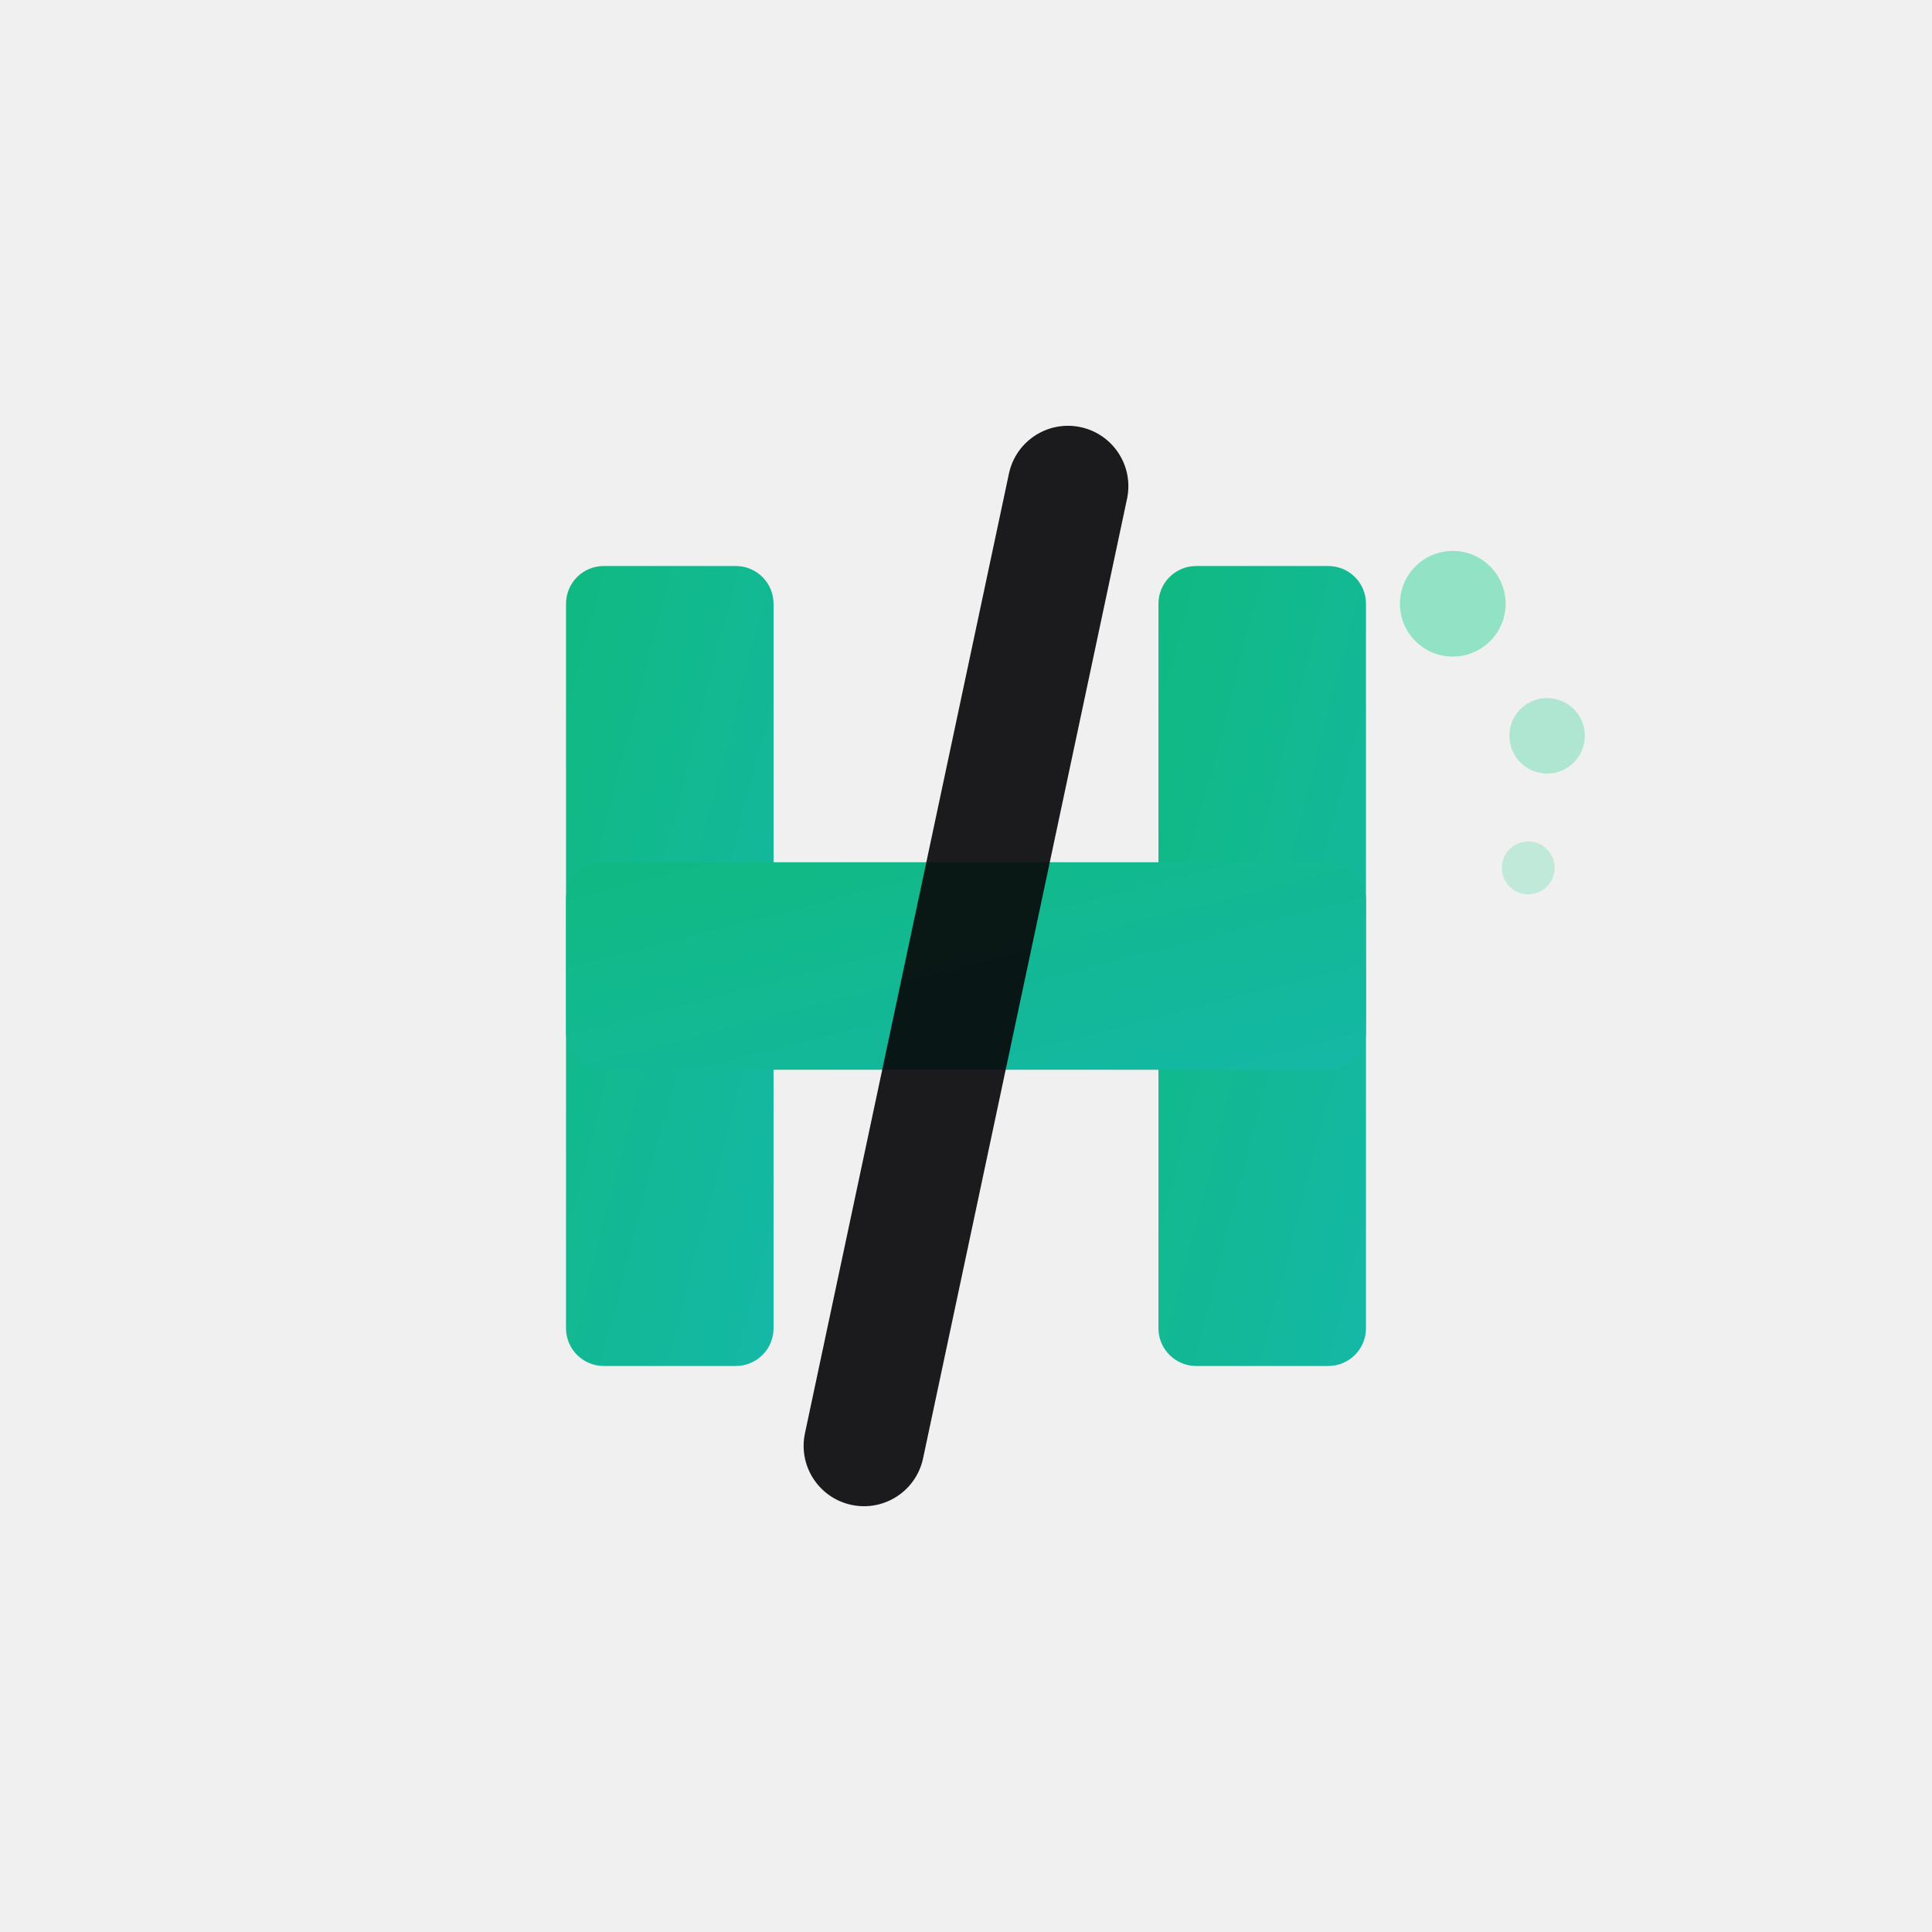
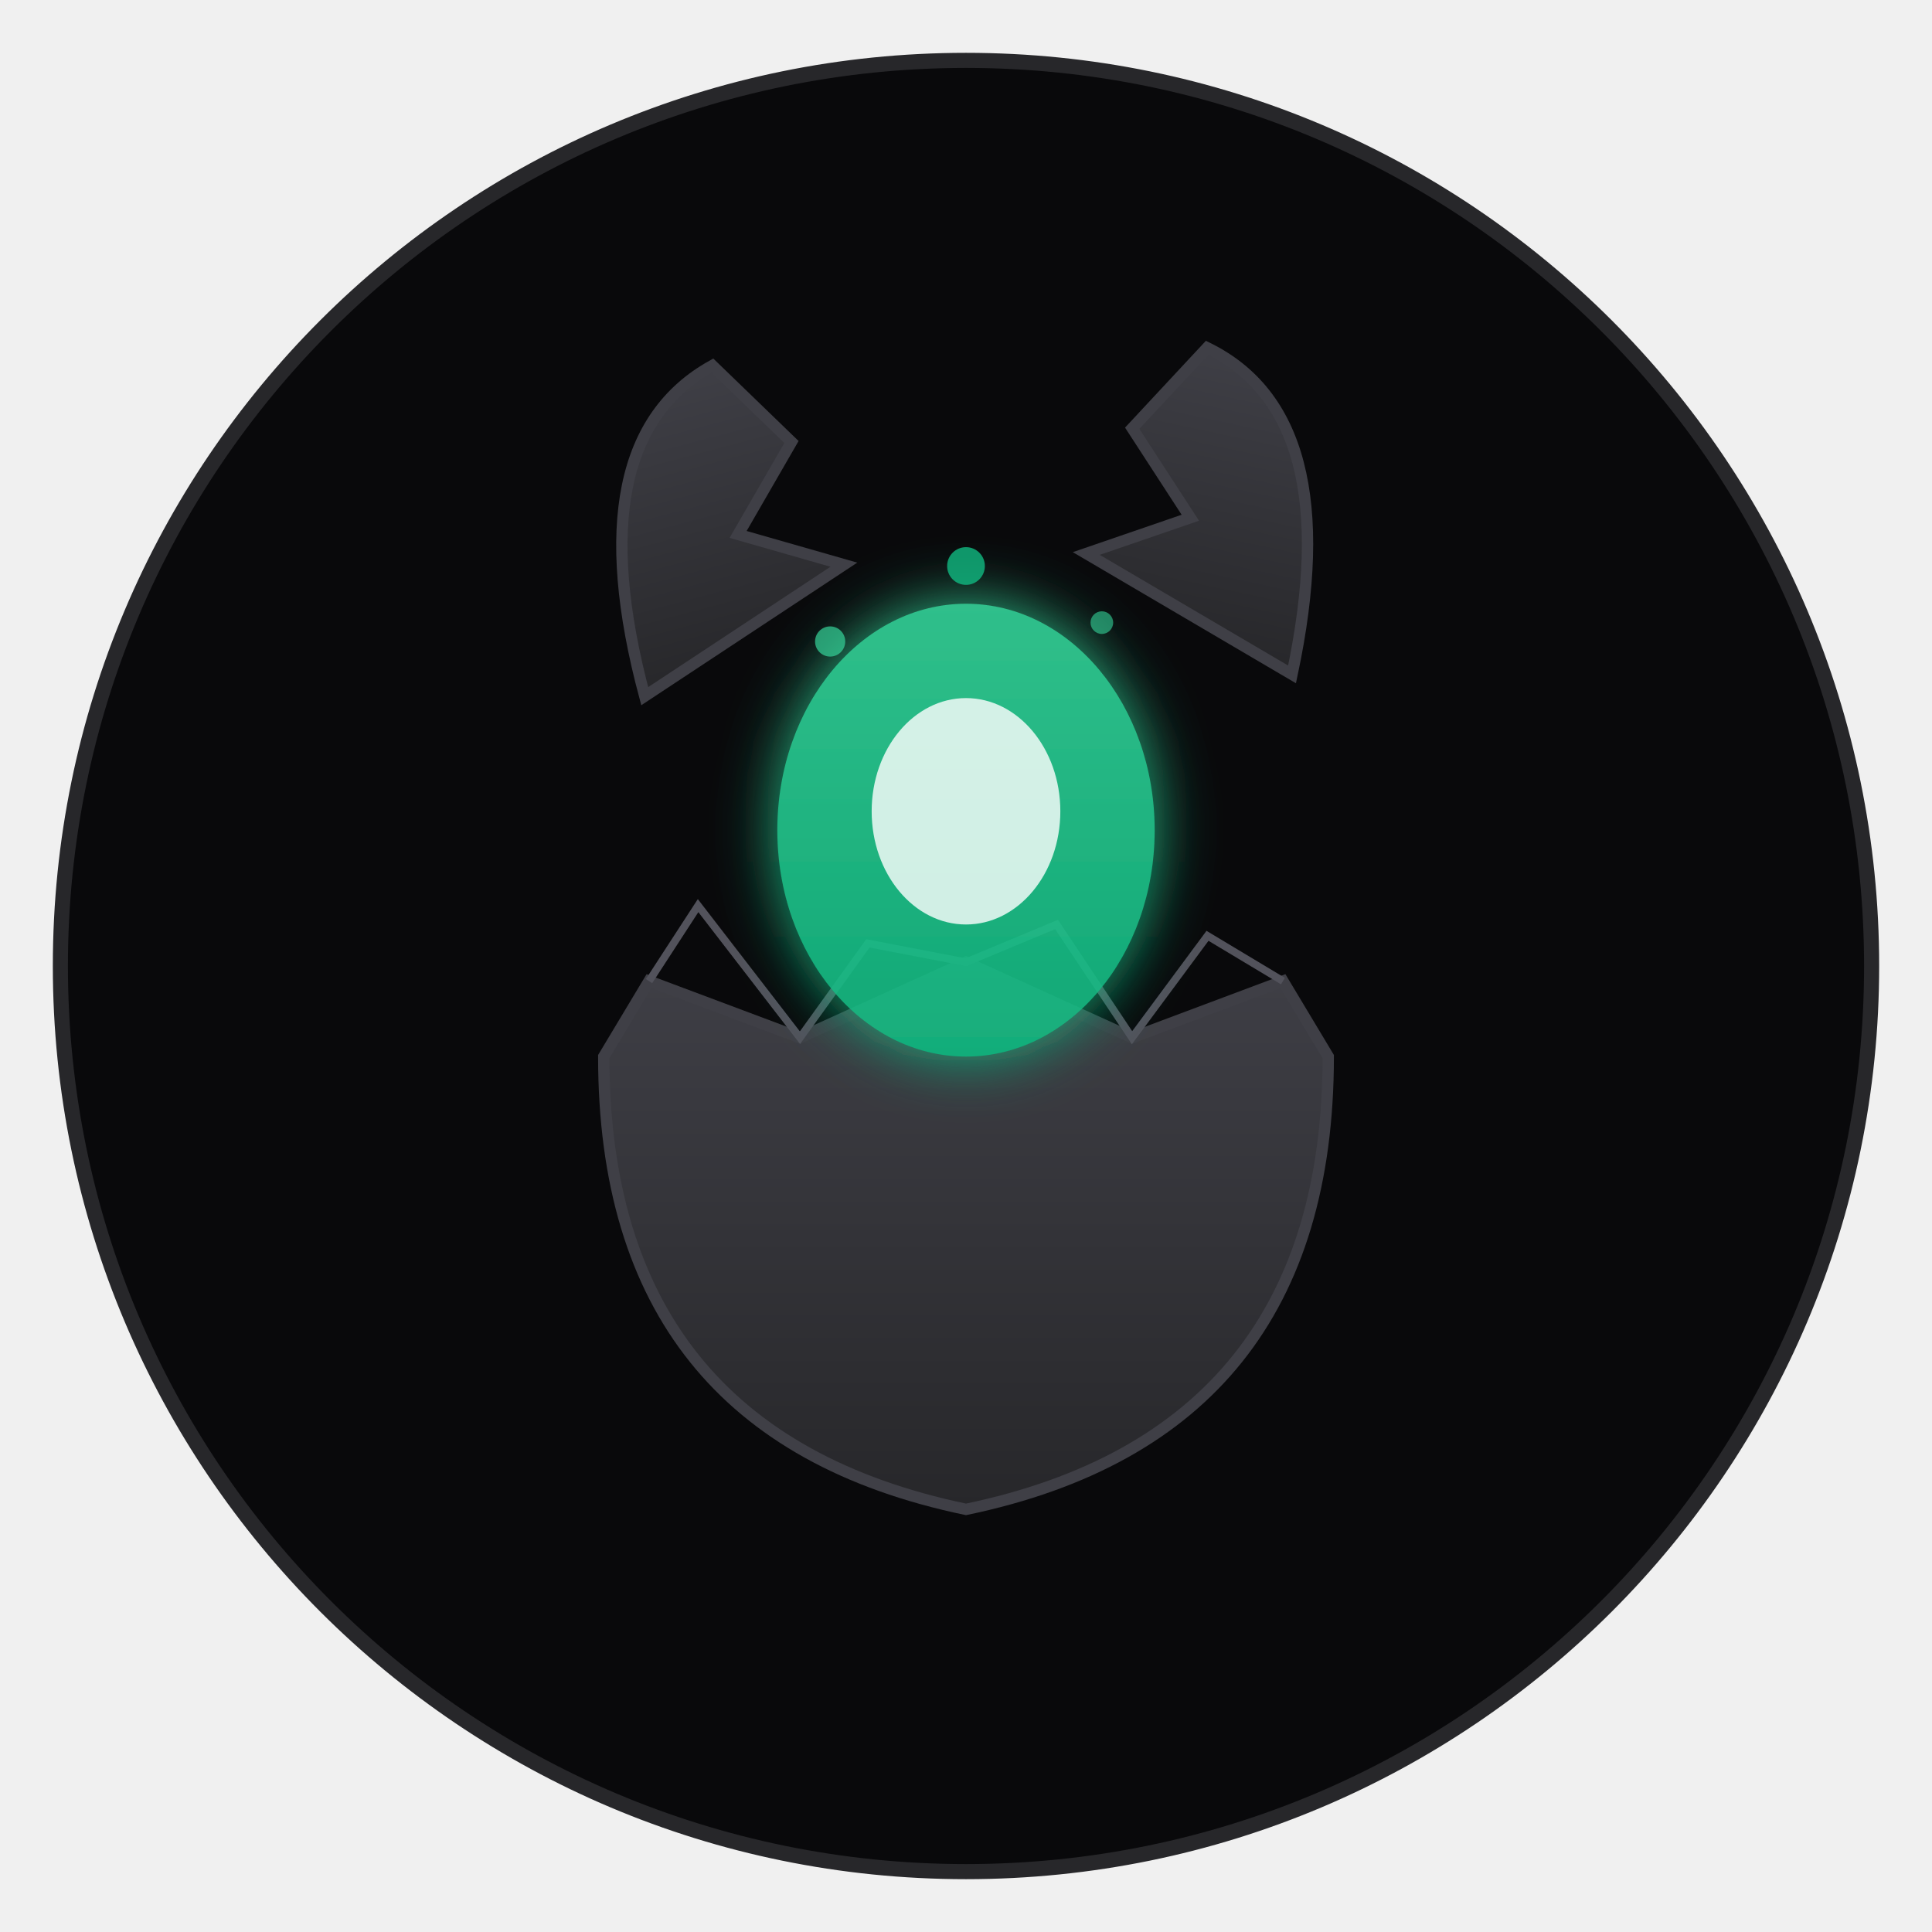
<svg xmlns="http://www.w3.org/2000/svg" width="512" height="512" viewBox="0 0 512 512" fill="none">
  <defs>
-     <linearGradient id="emeraldGrad" x1="0%" y1="0%" x2="100%" y2="100%">
-       <stop offset="0%" style="stop-color:#10b981;stop-opacity:1" />
-       <stop offset="100%" style="stop-color:#14b8a6;stop-opacity:1" />
+     <filter id="glow" x="-50%" y="-50%" width="200%" height="200%">
+       <feGaussianBlur stdDeviation="8" result="blur" />
+       <feComposite in="SourceGraphic" in2="blur" operator="over" />
+     </filter>
+     <linearGradient id="emerald" x1="0" y1="0" x2="0" y2="1">
+       <stop offset="0%" stop-color="#34d399" />
+       <stop offset="100%" stop-color="#10b981" />
+     </linearGradient>
+     <linearGradient id="shell" x1="0" y1="0" x2="0" y2="1">
+       <stop offset="0%" stop-color="#3f3f46" />
+       <stop offset="100%" stop-color="#27272a" />
    </linearGradient>
  </defs>
-   <rect x="150" y="150" width="55" height="212" rx="10" fill="url(#emeraldGrad)" />
-   <rect x="307" y="150" width="55" height="212" rx="10" fill="url(#emeraldGrad)" />
-   <rect x="150" y="228.5" width="212" height="55" rx="10" fill="url(#emeraldGrad)" />
-   <rect x="240" y="110" width="32" height="292" rx="16" fill="#09090b" opacity="0.92" transform="rotate(12 256 256)" />
-   <circle cx="385" cy="160" r="14" fill="#34d399" opacity="0.5" />
-   <circle cx="410" cy="195" r="10" fill="#34d399" opacity="0.35" />
-   <circle cx="405" cy="230" r="7" fill="#34d399" opacity="0.25" />
+   <circle cx="256" cy="256" r="240" fill="#09090b" />
+   <circle cx="256" cy="256" r="240" fill="none" stroke="#27272a" stroke-width="4" />
+   <path d="M 160 280         Q 160 380, 256 400         Q 352 380, 352 280        L 340 260        L 300 275        L 256 255        L 212 275        L 172 260        Z" fill="url(#shell)" stroke="#3f3f46" stroke-width="3" />
+   <path d="M 172 260 L 185 240 L 212 275 L 230 250 L 256 255 L 280 245 L 300 275 L 320 248 L 340 260" fill="none" stroke="#52525b" stroke-width="2" />
+   <ellipse cx="256" cy="220" rx="50" ry="60" fill="url(#emerald)" filter="url(#glow)" opacity="0.9">
+     <animate attributeName="opacity" values="0.7;1;0.7" dur="2s" repeatCount="indefinite" />
+   </ellipse>
+   <ellipse cx="256" cy="215" rx="25" ry="30" fill="white" opacity="0.8">
+     <animate attributeName="opacity" values="0.6;0.9;0.6" dur="2s" repeatCount="indefinite" />
+   </ellipse>
+   <g transform="translate(-15, -20) rotate(-15, 200, 180)">
+     <path d="M 180 200           Q 180 130, 220 120          L 235 145          L 215 165          L 240 180          L 210 190          Z" fill="url(#shell)" stroke="#3f3f46" stroke-width="3">
+       <animateTransform attributeName="transform" type="translate" values="0 0; -3 -5; 0 0" dur="4s" repeatCount="indefinite" />
+     </path>
+   </g>
+   <g transform="translate(15, -25) rotate(12, 312, 180)">
+     <path d="M 332 200           Q 332 130, 292 120          L 277 145          L 297 165          L 272 180          L 302 190          Z" fill="url(#shell)" stroke="#3f3f46" stroke-width="3">
+       <animateTransform attributeName="transform" type="translate" values="0 0; 3 -5; 0 0" dur="4s" repeatCount="indefinite" />
+     </path>
+   </g>
+   <circle cx="220" cy="170" r="4" fill="#34d399" opacity="0.7">
+     <animate attributeName="cy" values="170;160;170" dur="3s" repeatCount="indefinite" />
+     <animate attributeName="opacity" values="0.5;0.9;0.5" dur="3s" repeatCount="indefinite" />
+   </circle>
+   <circle cx="292" cy="165" r="3" fill="#34d399" opacity="0.6">
+     <animate attributeName="cy" values="165;155;165" dur="2.5s" repeatCount="indefinite" />
+     <animate attributeName="opacity" values="0.4;0.8;0.4" dur="2.5s" repeatCount="indefinite" />
+   </circle>
+   <circle cx="256" cy="150" r="5" fill="#10b981" opacity="0.8">
+     <animate attributeName="cy" values="150;138;150" dur="3.5s" repeatCount="indefinite" />
+     <animate attributeName="opacity" values="0.6;1;0.6" dur="3.5s" repeatCount="indefinite" />
+   </circle>
</svg>
